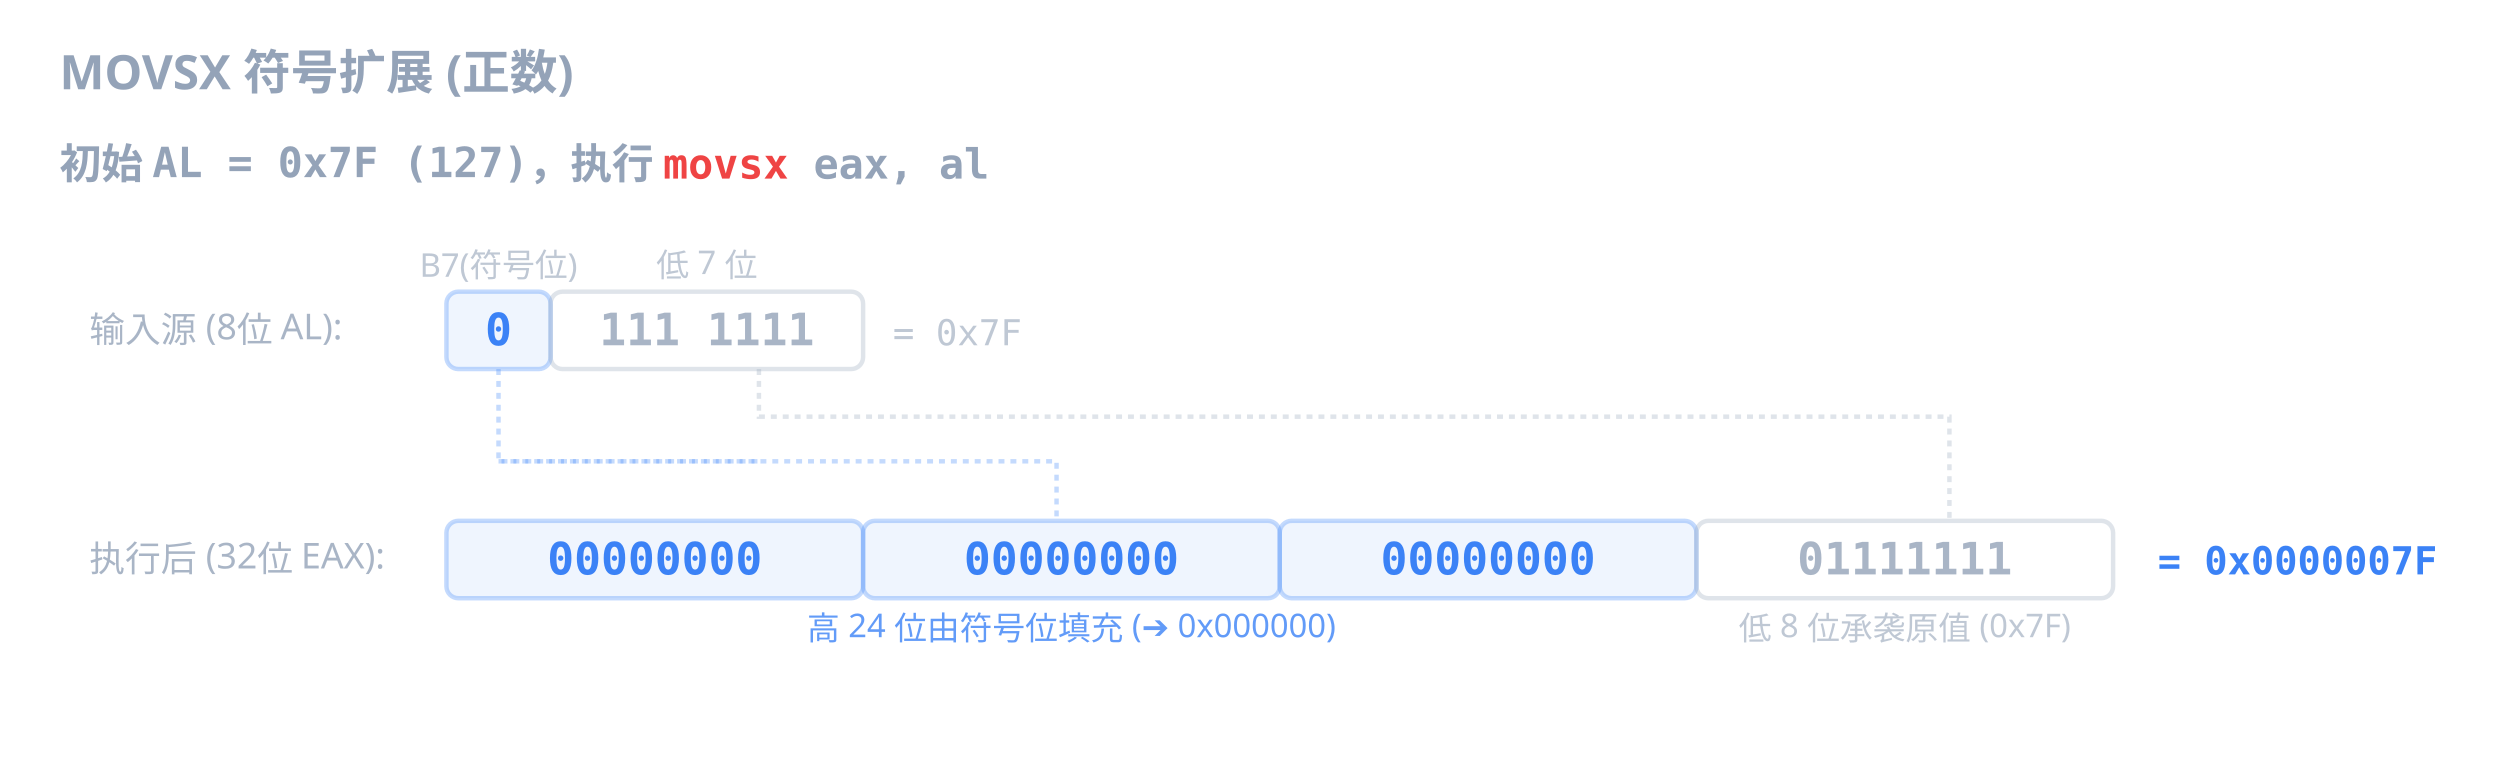
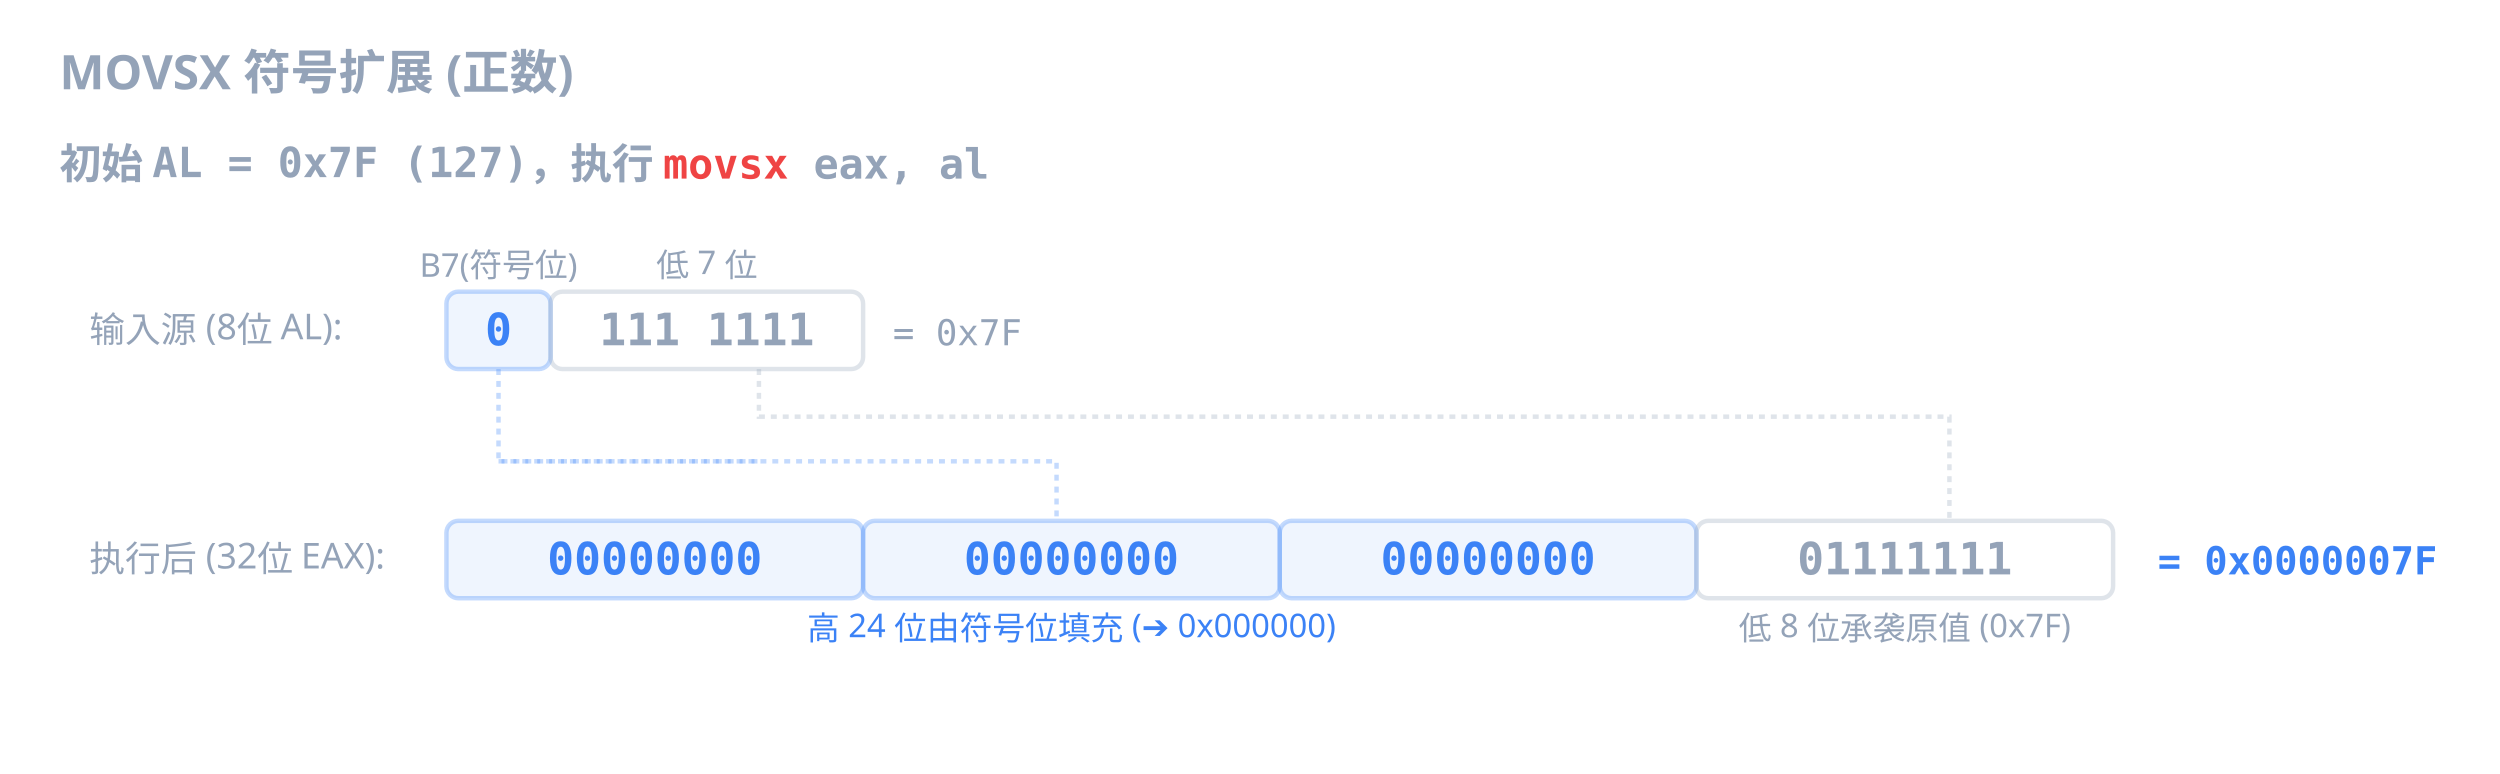
<svg xmlns="http://www.w3.org/2000/svg" viewBox="0 0 840 260" width="100%" height="100%" font-family="'Noto Sans SC','Microsoft YaHei','PingFang SC','Hiragino Sans GB',sans-serif" font-size="14">
  <text x="20" y="30" font-size="16" font-weight="bold" fill="#94a3b8">MOVSX 符号扩展 (正数)</text>
  <text x="20" y="60" font-family="monospace" font-size="14" font-weight="bold" fill="#94a3b8">初始 AL = 0x7F (127)，执行 <tspan fill="#ef4444">movsx</tspan> eax, al </text>
  <g transform="translate(20, 50)">
-     <text x="10" y="65" font-size="12" fill="#94a3b8" opacity="0.8">输入源 (8位 AL):</text>
+     <text x="10" y="65" font-size="12" fill="#94a3b8">输入源 (8位 AL):</text>
    <g transform="translate(130, 48)">
      <rect x="0" y="0" width="35" height="26" rx="4" fill="#3b82f6" fill-opacity="0.08" stroke="#3b82f6" stroke-opacity="0.3" stroke-width="1.5" />
      <text x="17.5" y="18" font-family="monospace" font-size="15" font-weight="bold" text-anchor="middle" fill="#3b82f6">0</text>
-       <text x="17.5" y="-5" font-size="11" fill="#94a3b8" opacity="0.6" text-anchor="middle">B7(符号位)</text>
+       <text x="17.5" y="-5" font-size="11" fill="#94a3b8" text-anchor="middle">B7(符号位)</text>
      <rect x="35" y="0" width="105" height="26" rx="4" fill="none" stroke="#94a3b8" stroke-opacity="0.3" stroke-width="1.5" />
-       <text x="87.5" y="18" font-family="monospace" font-size="15" font-weight="bold" text-anchor="middle" fill="#94a3b8" opacity="0.8">111 1111</text>
-       <text x="87.5" y="-5" font-size="11" fill="#94a3b8" opacity="0.6" text-anchor="middle">低 7 位</text>
-       <text x="150" y="18" font-family="monospace" font-size="12" fill="#94a3b8" opacity="0.6">= 0x7F</text>
+       <text x="87.5" y="18" font-family="monospace" font-size="15" font-weight="bold" text-anchor="middle" fill="#94a3b8">111 1111</text>
+       <text x="87.5" y="-5" font-size="11" fill="#94a3b8" text-anchor="middle">低 7 位</text>
+       <text x="150" y="18" font-family="monospace" font-size="12" fill="#94a3b8">= 0x7F</text>
    </g>
    <g stroke="#3b82f6" stroke-opacity="0.3" stroke-width="1.5" fill="none">
      <path d="M 147.5 74 L 147.5 105 L 235 105" stroke-dasharray="2,2" />
      <path d="M 147.5 105 L 335 105 L 335 125" stroke-dasharray="2,2" />
      <path d="M 235 74 L 235 90 L 635 90 L 635 125" stroke="#94a3b8" stroke-opacity="0.3" stroke-dasharray="2,2" />
    </g>
-     <text x="10" y="142" font-size="12" fill="#94a3b8" opacity="0.8">执行后 (32位 EAX):</text>
+     <text x="10" y="142" font-size="12" fill="#94a3b8">执行后 (32位 EAX):</text>
    <g transform="translate(130, 125)">
      <rect x="0" y="0" width="140" height="26" rx="4" fill="#3b82f6" fill-opacity="0.08" stroke="#3b82f6" stroke-opacity="0.3" stroke-width="1.5" />
      <text x="70" y="18" font-family="monospace" font-size="15" font-weight="bold" text-anchor="middle" fill="#3b82f6">00000000</text>
      <rect x="140" y="0" width="140" height="26" rx="4" fill="#3b82f6" fill-opacity="0.08" stroke="#3b82f6" stroke-opacity="0.3" stroke-width="1.5" />
      <text x="210" y="18" font-family="monospace" font-size="15" font-weight="bold" text-anchor="middle" fill="#3b82f6">00000000</text>
      <rect x="280" y="0" width="140" height="26" rx="4" fill="#3b82f6" fill-opacity="0.08" stroke="#3b82f6" stroke-opacity="0.3" stroke-width="1.5" />
      <text x="350" y="18" font-family="monospace" font-size="15" font-weight="bold" text-anchor="middle" fill="#3b82f6">00000000</text>
-       <text x="210" y="40" font-size="11" fill="#3b82f6" opacity="0.8" text-anchor="middle">高 24 位由符号位填充 (➔ 0x000000)</text>
+       <text x="210" y="40" font-size="11" fill="#3b82f6" text-anchor="middle">高 24 位由符号位填充 (➔ 0x000000)</text>
      <rect x="420" y="0" width="140" height="26" rx="4" fill="none" stroke="#94a3b8" stroke-opacity="0.3" stroke-width="1.5" />
-       <text x="490" y="18" font-family="monospace" font-size="15" font-weight="bold" text-anchor="middle" fill="#94a3b8" opacity="0.8">01111111</text>
-       <text x="490" y="40" font-size="11" fill="#94a3b8" opacity="0.6" text-anchor="middle">低 8 位承袭原值 (0x7F)</text>
+       <text x="490" y="18" font-family="monospace" font-size="15" font-weight="bold" text-anchor="middle" fill="#94a3b8">01111111</text>
+       <text x="490" y="40" font-size="11" fill="#94a3b8" text-anchor="middle">低 8 位承袭原值 (0x7F)</text>
      <text x="575" y="18" font-family="monospace" font-size="13" font-weight="bold" fill="#3b82f6">= 0x0000007F</text>
    </g>
  </g>
</svg>
